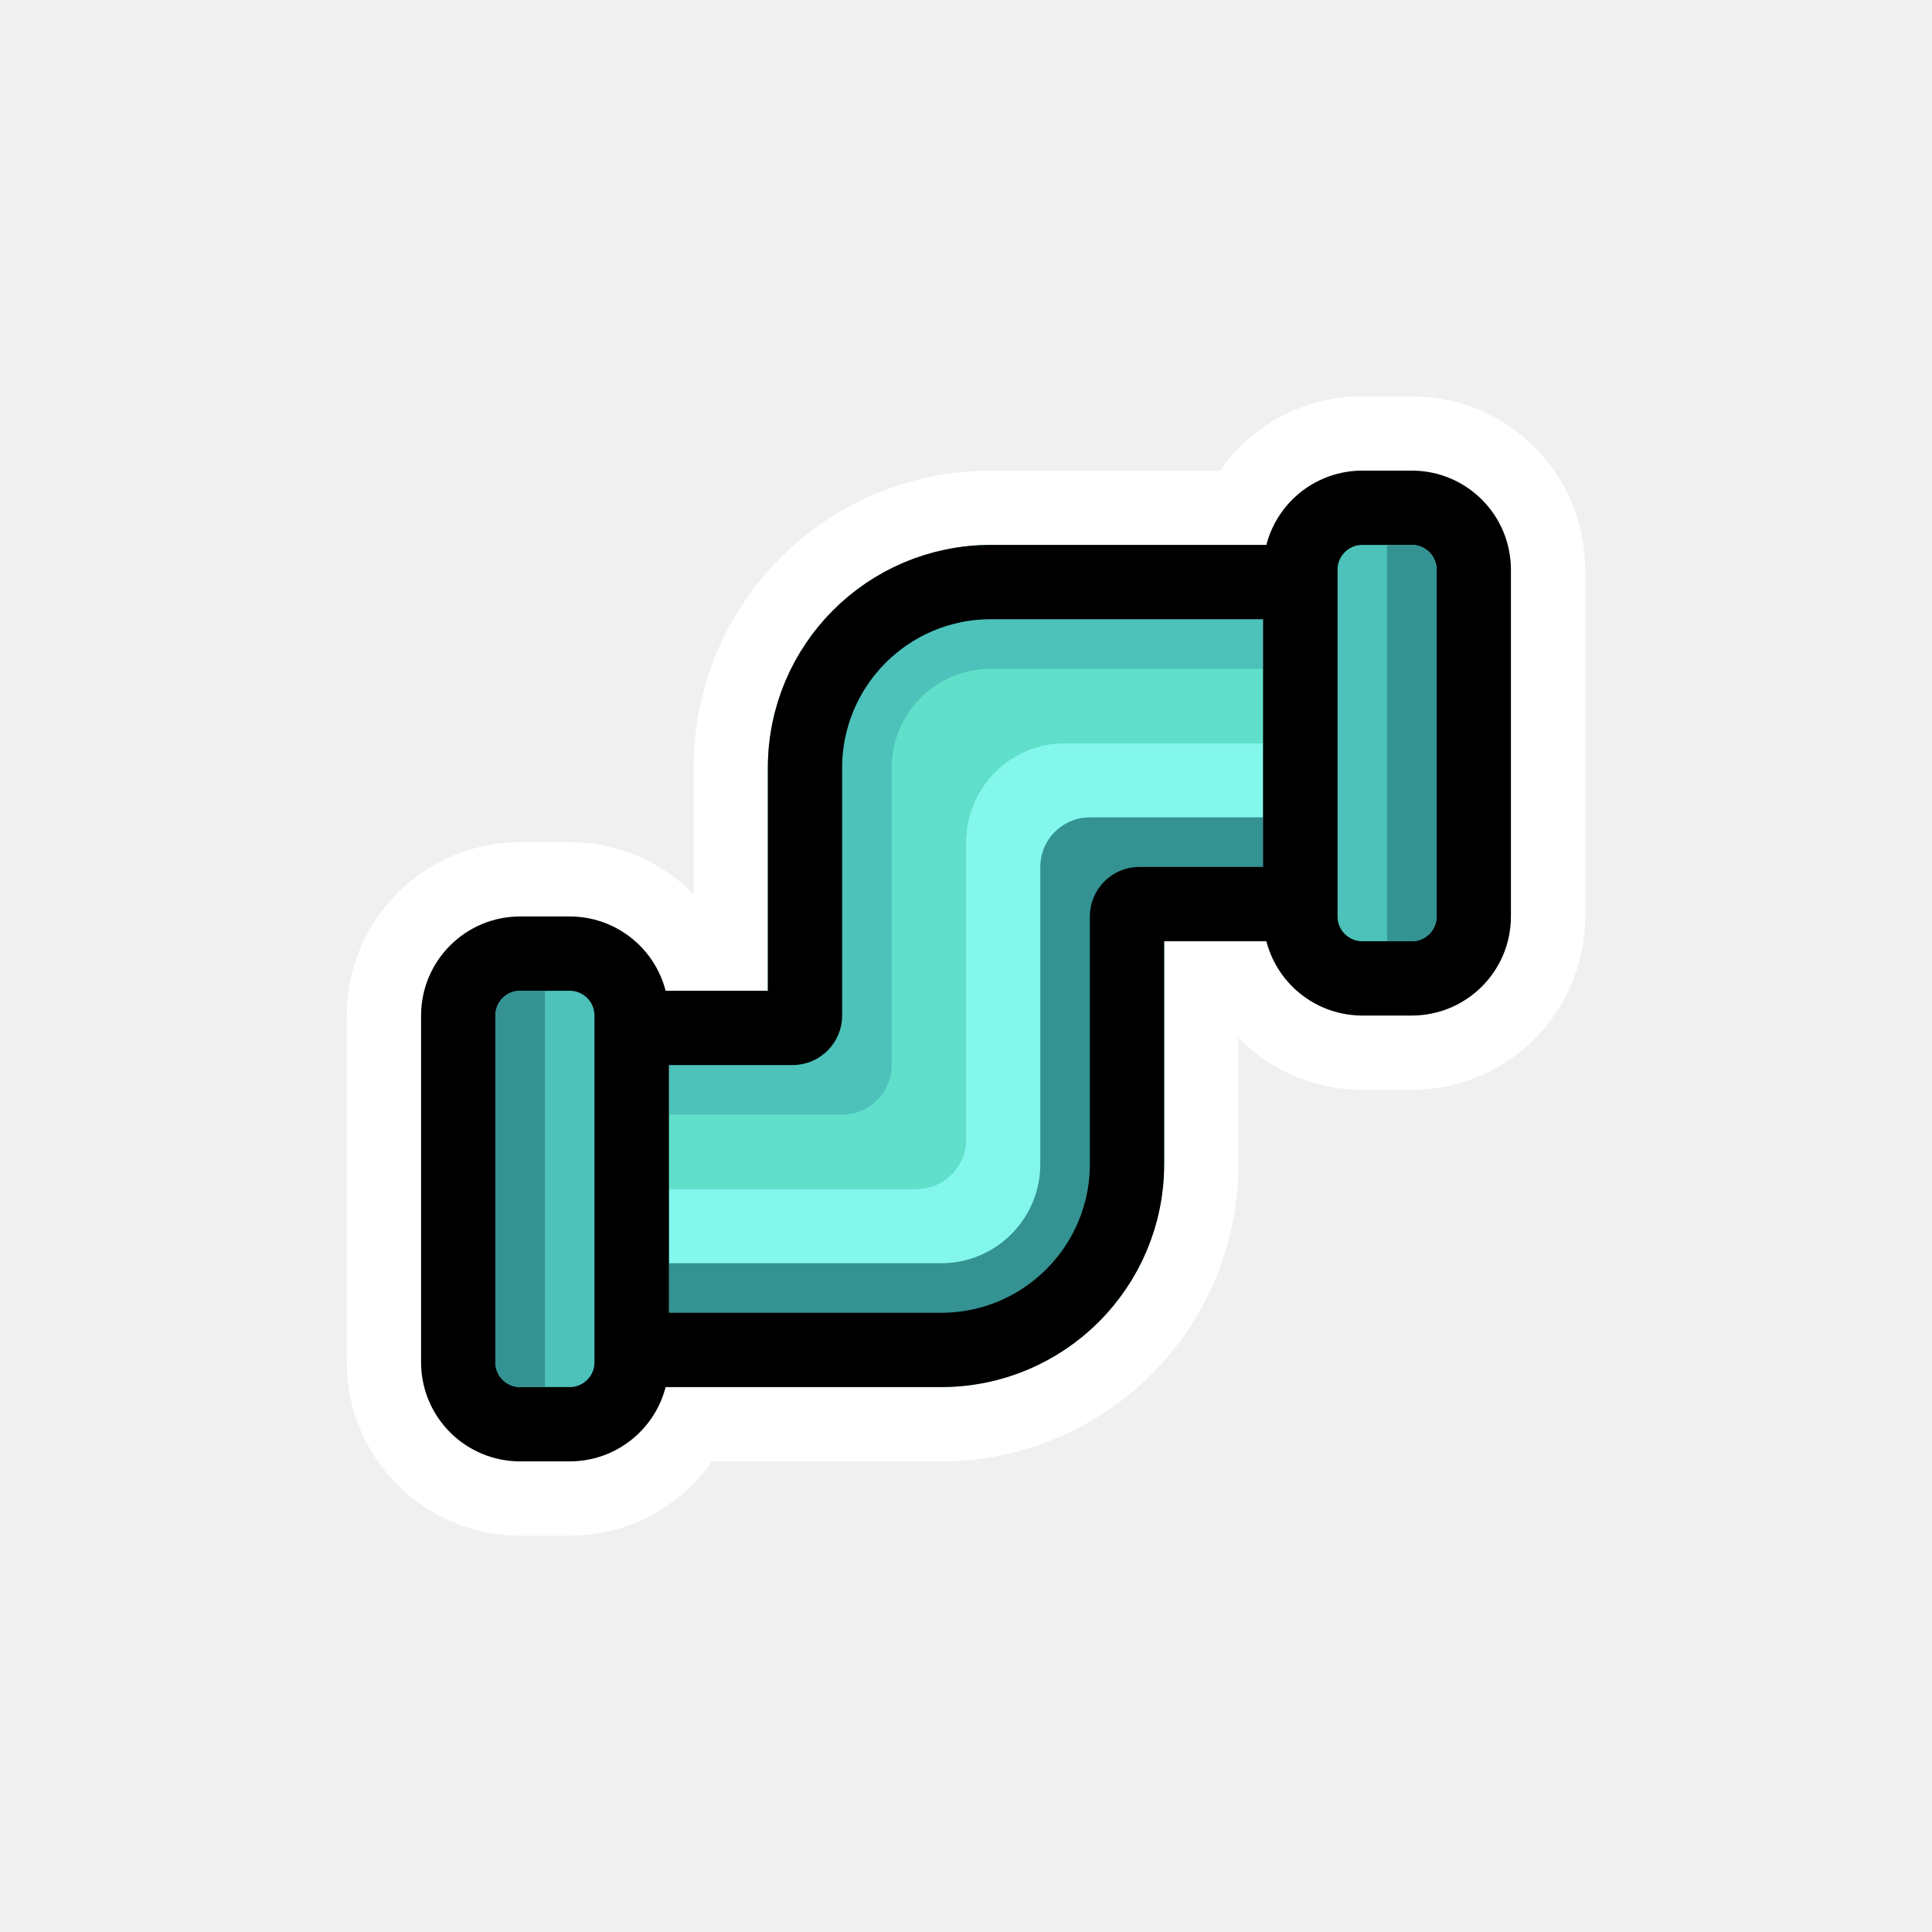
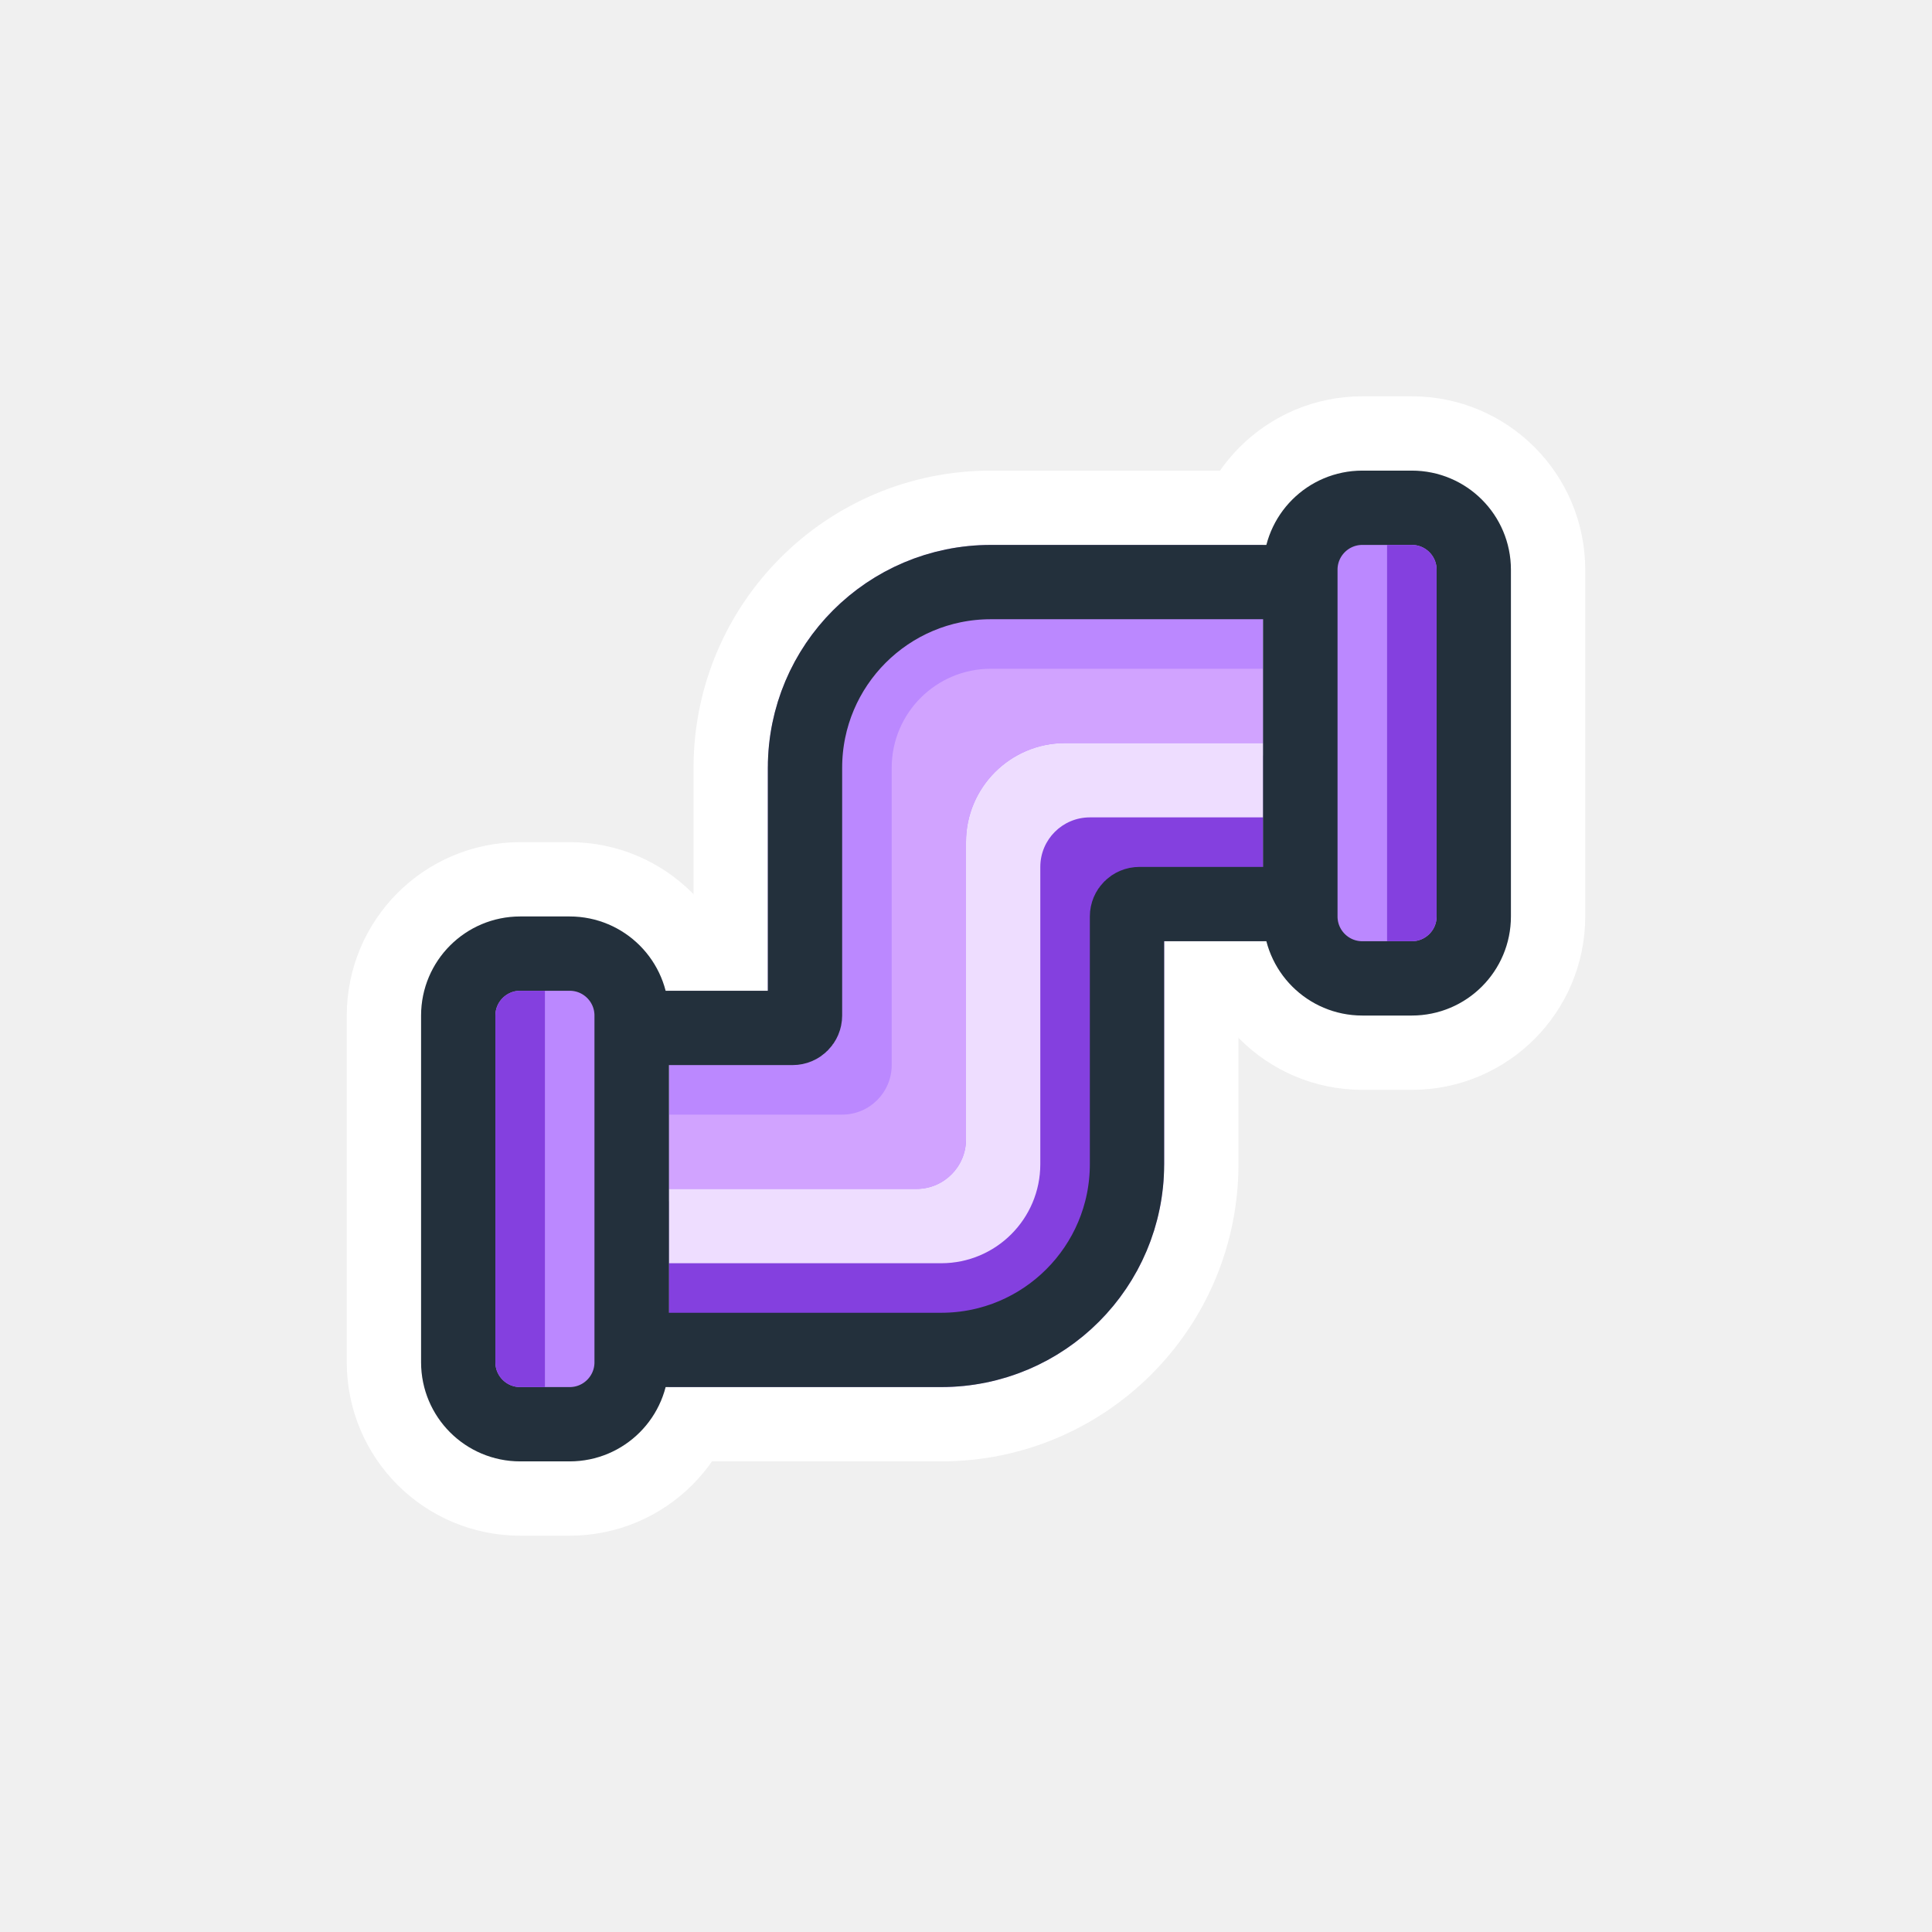
<svg xmlns="http://www.w3.org/2000/svg" width="78" height="78" viewBox="0 0 78 78" fill="none">
-   <rect x="-3" y="-3" width="22" height="10" rx="4" transform="matrix(4.37114e-08 1 1 -4.37114e-08 20 40)" fill="#4CC2BB" stroke="white" stroke-width="6" />
-   <rect x="-3" y="-3" width="22" height="10" rx="4" transform="matrix(4.37114e-08 1 1 -4.37114e-08 54 22)" fill="#4CC2BB" stroke="white" stroke-width="6" />
+   <rect x="-3" y="-3" width="22" height="10" rx="4" transform="matrix(4.37114e-08 1 1 -4.37114e-08 20 40)" fill="#BB88FF" stroke="white" stroke-width="6" />
+   <rect x="-3" y="-3" width="22" height="10" rx="4" transform="matrix(4.37114e-08 1 1 -4.37114e-08 54 22)" fill="#BB88FF" stroke="white" stroke-width="6" />
  <path d="M26 56L38 56C42.971 56 47 51.971 47 47L47 38L52 38L52 22L40 22C35.029 22 31 26.029 31 31L31 40L26 40L26 56Z" stroke="white" stroke-width="6" />
-   <path d="M27 48H38C38.552 48 39 47.552 39 47V31C39 30.448 39.448 30 40 30H51" stroke="#4CC2BB" stroke-width="16" />
-   <path d="M27 51.5H40.5C41.605 51.5 42.5 50.605 42.5 49.5V35.5C42.5 34.395 43.395 33.5 44.5 33.5L51 33.5" stroke="#349292" stroke-width="6" />
-   <path d="M51 30V33H44C42.895 33 42 33.895 42 35V47C42 49.209 40.209 51 38 51H27V48H37C38.105 48 39 47.105 39 46V34C39 31.791 40.791 30 43 30H51Z" fill="#84F7EC" />
-   <path d="M51 27V30H43C40.791 30 39 31.791 39 34V46C39 47.105 38.105 48 37 48H27V45H34C35.105 45 36 44.105 36 43V31C36 28.791 37.791 27 40 27H51Z" fill="#60E0CA" />
-   <path d="M25.5 54.5L38 54.5C42.142 54.5 45.5 51.142 45.5 47L45.5 37C45.5 36.724 45.724 36.5 46 36.5L52.5 36.5L52.5 23.5L40 23.5C35.858 23.5 32.5 26.858 32.5 31L32.5 41C32.5 41.276 32.276 41.5 32 41.5L25.5 41.5L25.5 54.5Z" stroke="black" stroke-width="3" />
-   <rect x="-1.5" y="-1.5" width="19" height="7" rx="2.5" transform="matrix(4.37114e-08 1 1 -4.37114e-08 20 40)" fill="#4CC2BB" stroke="black" stroke-width="3" />
-   <path d="M21 40C20.448 40 20 40.448 20 41L20 55C20 55.552 20.448 56 21 56L22 56L22 40L21 40Z" fill="#349292" />
-   <rect x="-1.5" y="-1.5" width="19" height="7" rx="2.5" transform="matrix(4.37114e-08 1 1 -4.37114e-08 54 22)" fill="#4CC2BB" stroke="black" stroke-width="3" />
-   <path d="M57 22C57.552 22 58 22.448 58 23L58 37C58 37.552 57.552 38 57 38L56 38L56 22L57 22Z" fill="#349292" />
+   <path d="M27 48H38C38.552 48 39 47.552 39 47V31C39 30.448 39.448 30 40 30H51" stroke="#BB88FF" stroke-width="16" />
+   <path d="M27 51.5H40.5C41.605 51.5 42.5 50.605 42.5 49.5V35.5C42.5 34.395 43.395 33.5 44.5 33.5L51 33.5" stroke="#8440DF" stroke-width="6" />
+   <path d="M51 30V33H44C42.895 33 42 33.895 42 35V47C42 49.209 40.209 51 38 51H27V48H37C38.105 48 39 47.105 39 46V34C39 31.791 40.791 30 43 30H51Z" fill="#EEDDFF" />
+   <path d="M51 27V30H43C40.791 30 39 31.791 39 34V46C39 47.105 38.105 48 37 48H27V45H34C35.105 45 36 44.105 36 43V31C36 28.791 37.791 27 40 27H51Z" fill="#D1A3FF" />
+   <path d="M25.5 54.5L38 54.5C42.142 54.5 45.5 51.142 45.5 47L45.5 37C45.5 36.724 45.724 36.5 46 36.5L52.5 36.5L52.5 23.5L40 23.5C35.858 23.5 32.5 26.858 32.5 31L32.5 41C32.5 41.276 32.276 41.5 32 41.5L25.5 41.5L25.5 54.5Z" stroke="#23303C" stroke-width="3" />
+   <rect x="-1.5" y="-1.5" width="19" height="7" rx="2.5" transform="matrix(4.37114e-08 1 1 -4.37114e-08 20 40)" fill="#BB88FF" stroke="#23303C" stroke-width="3" />
+   <path d="M21 40C20.448 40 20 40.448 20 41L20 55C20 55.552 20.448 56 21 56L22 56L22 40L21 40Z" fill="#8440DF" />
+   <rect x="-1.5" y="-1.5" width="19" height="7" rx="2.5" transform="matrix(4.37114e-08 1 1 -4.37114e-08 54 22)" fill="#BB88FF" stroke="#23303C" stroke-width="3" />
+   <path d="M57 22C57.552 22 58 22.448 58 23L58 37C58 37.552 57.552 38 57 38L56 38L56 22L57 22Z" fill="#8440DF" />
</svg>
